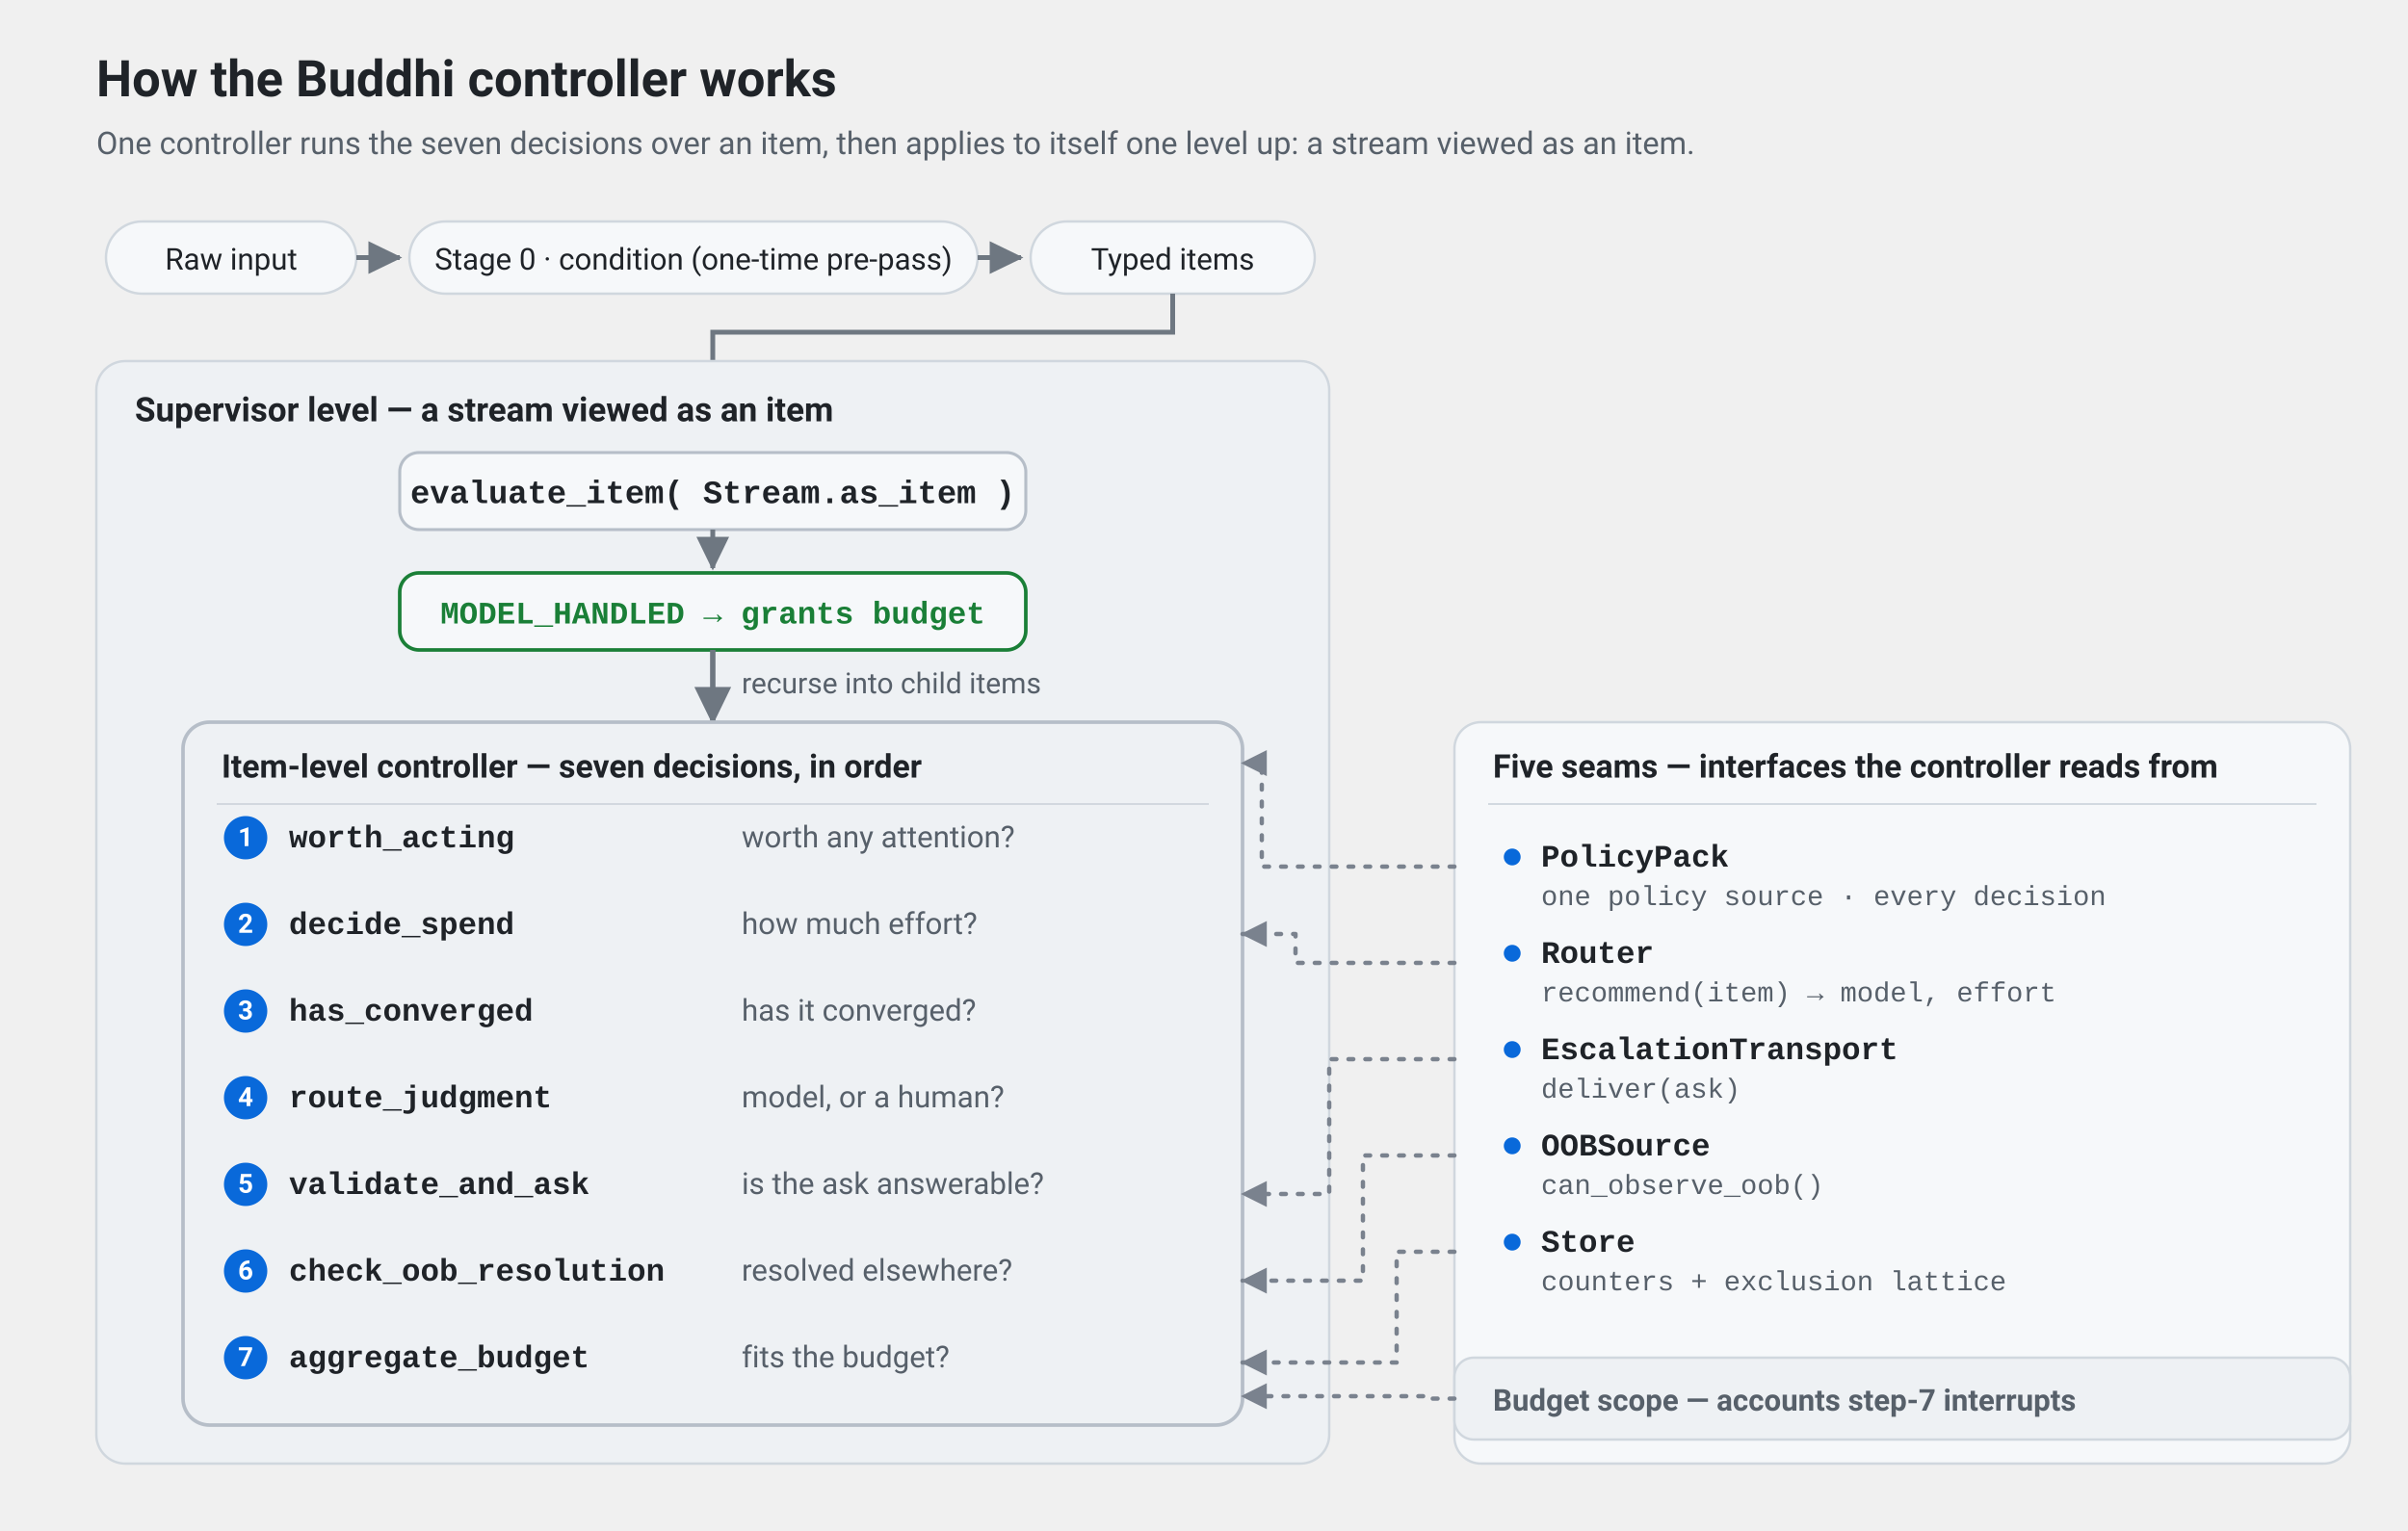
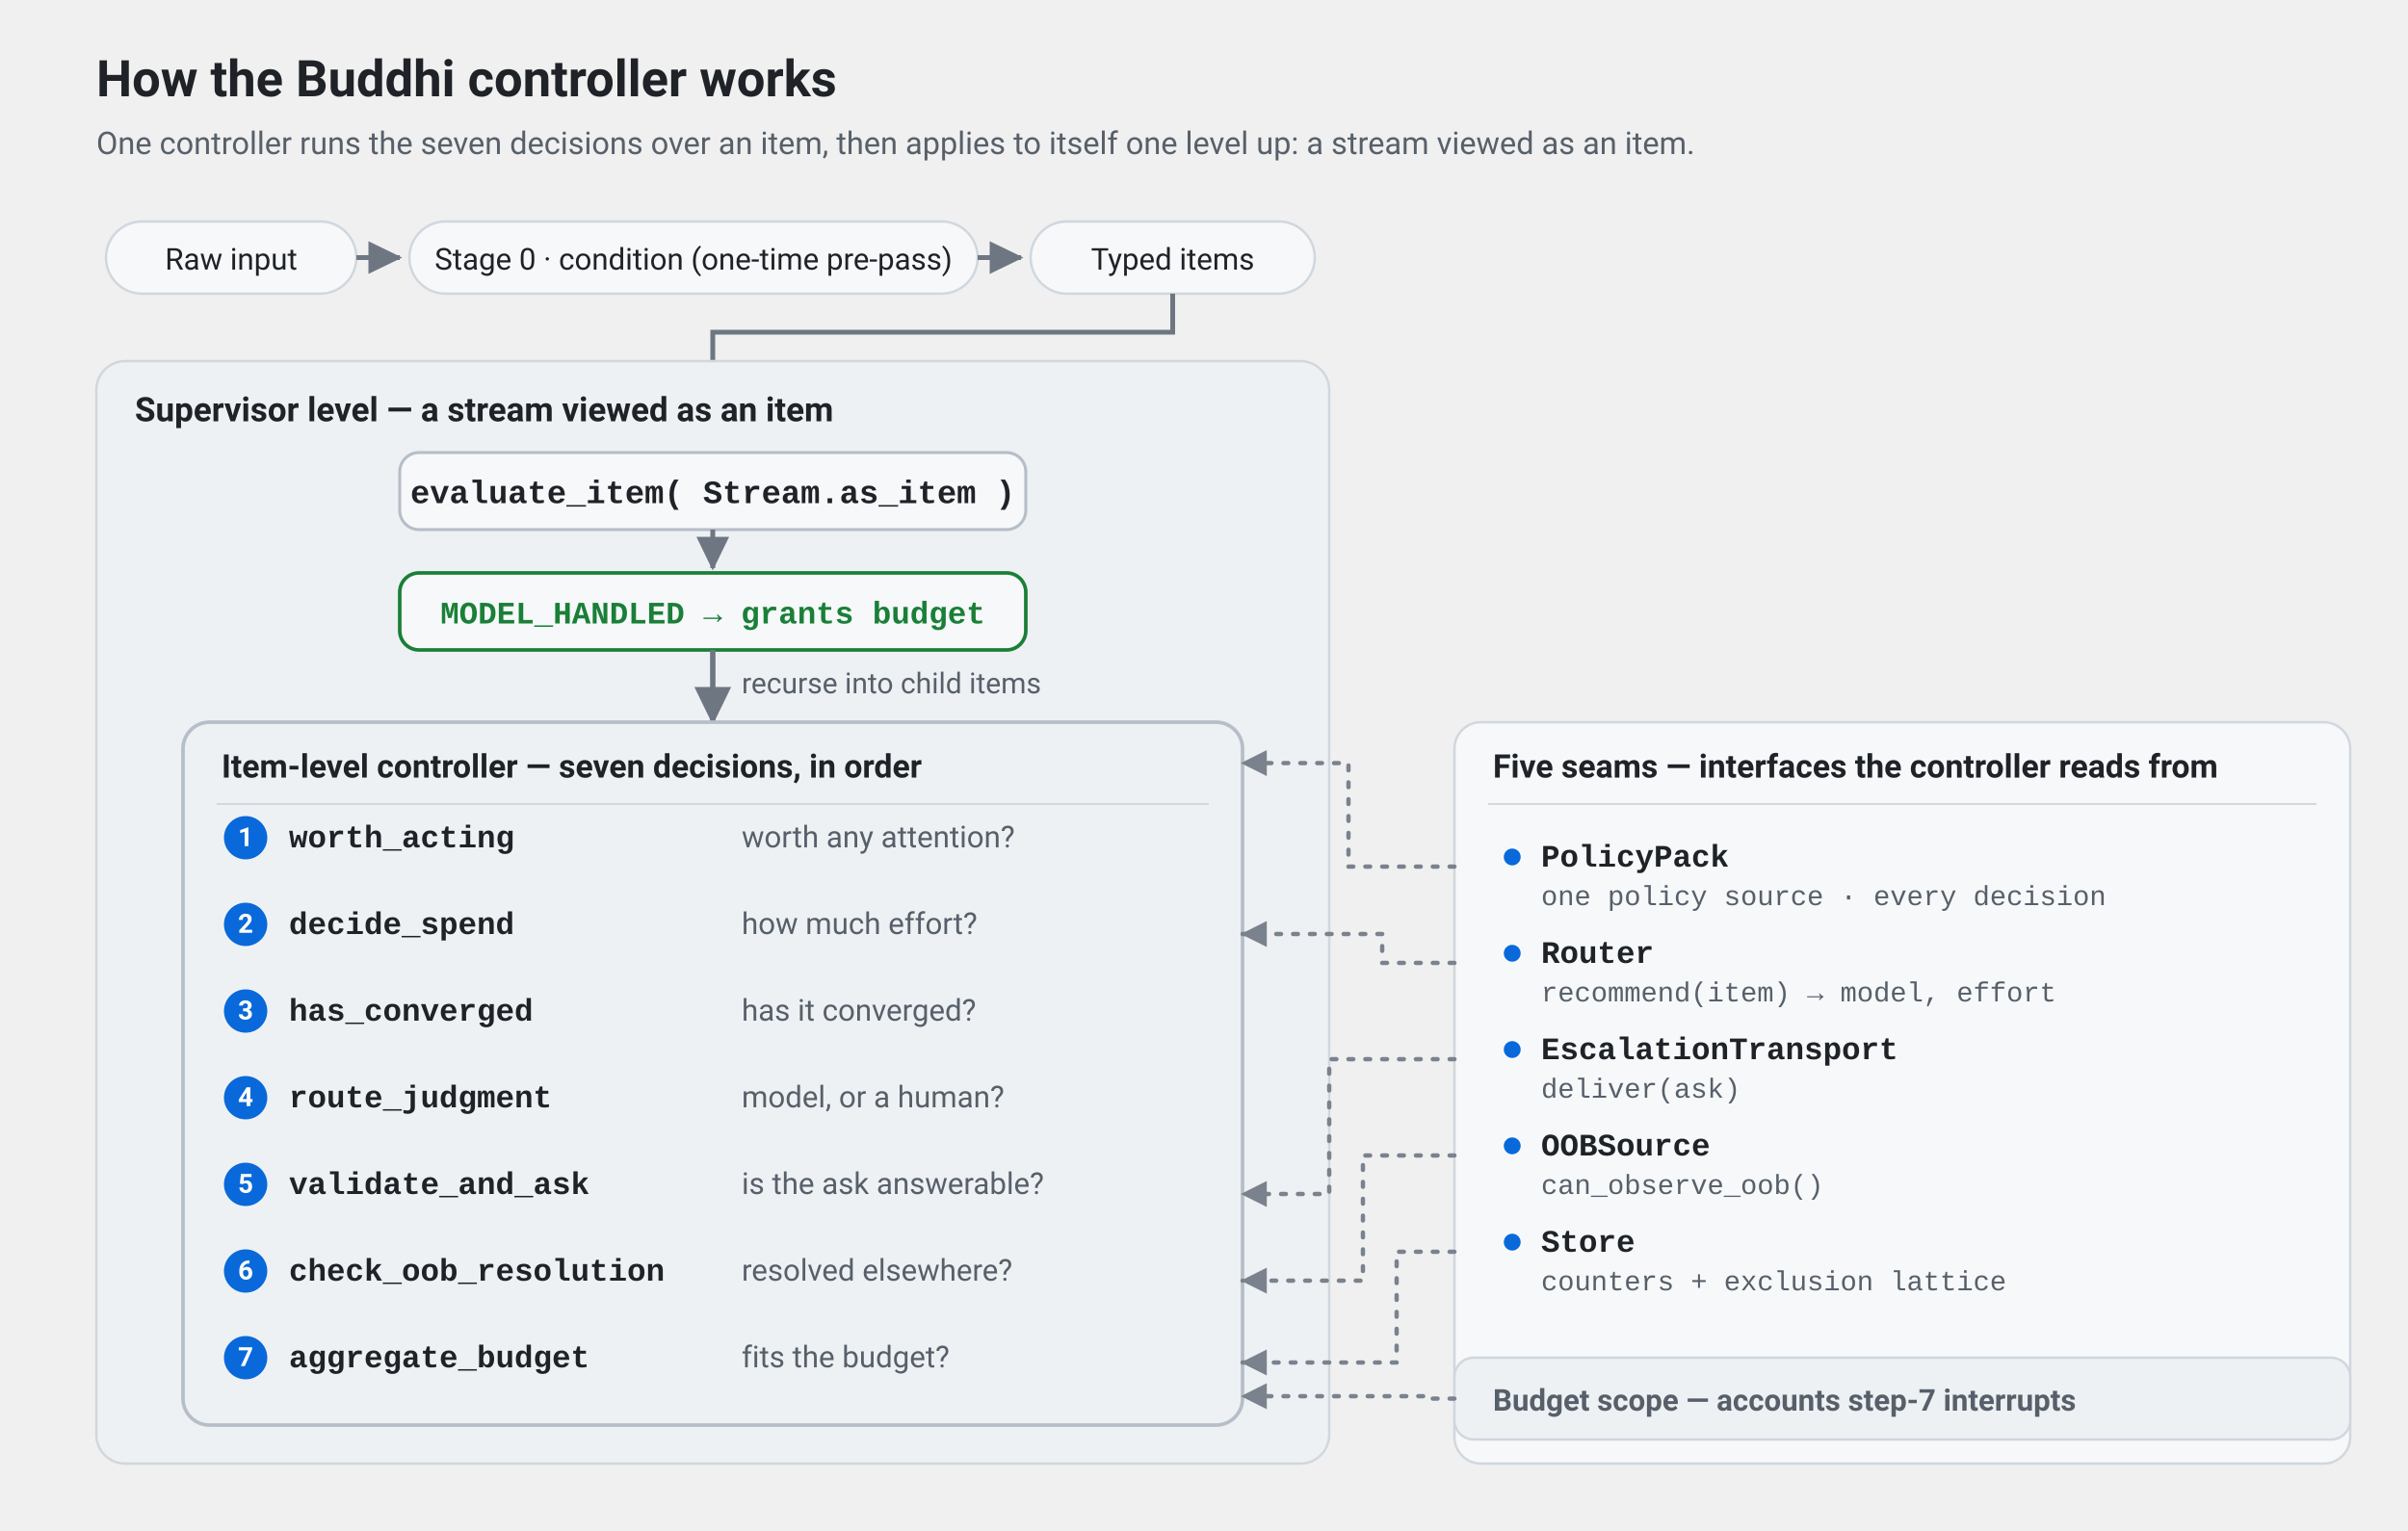
<svg xmlns="http://www.w3.org/2000/svg" viewBox="0 0 1000 636" font-family="-apple-system,Segoe UI,Roboto,Helvetica,Arial,sans-serif">
  <defs>
    <marker id="ar" markerWidth="10" markerHeight="10" refX="6.5" refY="3.4" orient="auto">
      <path d="M0,0 L7,3.4 L0,6.8 Z" fill="#6e7781" />
    </marker>
    <marker id="arw" markerWidth="9" markerHeight="9" refX="5.6" refY="3" orient="auto">
      <path d="M0,0 L6,3 L0,6 Z" fill="#7a828e" />
    </marker>
  </defs>
  <text x="40" y="40" font-size="21" font-weight="700" fill="#1f2328" text-anchor="start" font-family="-apple-system,Segoe UI,Roboto,Helvetica,Arial,sans-serif">How the Buddhi controller works</text>
  <text x="40" y="64" font-size="13" font-weight="400" fill="#57606a" text-anchor="start" font-family="-apple-system,Segoe UI,Roboto,Helvetica,Arial,sans-serif">One controller runs the seven decisions over an item, then applies to itself one level up: a stream viewed as an item.</text>
  <rect x="44" y="92" width="104" height="30" rx="15" fill="#f6f8fa" stroke="#d0d7de" stroke-width="1" />
  <text x="96.0" y="112" font-size="12.5" font-weight="400" fill="#1f2328" text-anchor="middle" font-family="-apple-system,Segoe UI,Roboto,Helvetica,Arial,sans-serif">Raw input</text>
  <path d="M148,107 L166,107" fill="none" stroke="#6e7781" stroke-width="2" marker-end="url(#ar)" />
  <rect x="170" y="92" width="236" height="30" rx="15" fill="#f6f8fa" stroke="#d0d7de" stroke-width="1" />
  <text x="288.0" y="112" font-size="12.5" font-weight="400" fill="#1f2328" text-anchor="middle" font-family="-apple-system,Segoe UI,Roboto,Helvetica,Arial,sans-serif">Stage 0 · condition (one-time pre-pass)</text>
  <path d="M406,107 L424,107" fill="none" stroke="#6e7781" stroke-width="2" marker-end="url(#ar)" />
  <rect x="428" y="92" width="118" height="30" rx="15" fill="#f6f8fa" stroke="#d0d7de" stroke-width="1" />
  <text x="487.0" y="112" font-size="12.5" font-weight="400" fill="#1f2328" text-anchor="middle" font-family="-apple-system,Segoe UI,Roboto,Helvetica,Arial,sans-serif">Typed items</text>
  <path d="M487,122 L487,138 L296.0,138 L296.0,188" fill="none" stroke="#6e7781" stroke-width="2" marker-end="url(#ar)" />
  <rect x="40" y="150" width="512" height="458" rx="12" fill="#eef1f4" stroke="#d0d7de" stroke-width="1" />
  <text x="56" y="175" font-size="14" font-weight="700" fill="#1f2328" text-anchor="start" font-family="-apple-system,Segoe UI,Roboto,Helvetica,Arial,sans-serif">Supervisor level — a stream viewed as an item</text>
  <rect x="166.0" y="188" width="260" height="32" rx="8" fill="#f6f8fa" stroke="#b6bec8" stroke-width="1.25" />
  <text x="296.0" y="209" font-size="13.5" font-weight="600" fill="#1f2328" text-anchor="middle" font-family="ui-monospace,SFMono-Regular,Menlo,Consolas,'Liberation Mono',monospace">evaluate_item( Stream.as_item )</text>
  <path d="M296.0,220 L296.0,236" fill="none" stroke="#6e7781" stroke-width="2" marker-end="url(#ar)" />
  <rect x="166.0" y="238" width="260" height="32" rx="8" fill="#f6f8fa" stroke="#1a7f37" stroke-width="1.5" />
  <text x="296.0" y="259" font-size="13" font-weight="700" fill="#1a7f37" text-anchor="middle" font-family="ui-monospace,SFMono-Regular,Menlo,Consolas,'Liberation Mono',monospace">MODEL_HANDLED → grants budget</text>
  <path d="M296.0,270 L296.0,300" fill="none" stroke="#6e7781" stroke-width="2.25" marker-end="url(#ar)" />
  <text x="308.0" y="288" font-size="12" font-weight="400" fill="#57606a" text-anchor="start" font-family="-apple-system,Segoe UI,Roboto,Helvetica,Arial,sans-serif">recurse into child items</text>
  <rect x="76" y="300" width="440" height="292" rx="11" fill="#eef1f4" stroke="#b6bec8" stroke-width="1.5" />
  <text x="92" y="323" font-size="13.5" font-weight="700" fill="#1f2328" text-anchor="start" font-family="-apple-system,Segoe UI,Roboto,Helvetica,Arial,sans-serif">Item-level controller — seven decisions, in order</text>
  <line x1="90" y1="334" x2="502" y2="334" stroke="#d0d7de" stroke-width="0.75" />
  <circle cx="102" cy="348" r="9" fill="#0969da" />
  <text x="102" y="351.5" font-size="11" font-weight="700" fill="#ffffff" text-anchor="middle" font-family="-apple-system,Segoe UI,Roboto,Helvetica,Arial,sans-serif">1</text>
  <text x="120" y="352" font-size="13" font-weight="600" fill="#1f2328" text-anchor="start" font-family="ui-monospace,SFMono-Regular,Menlo,Consolas,'Liberation Mono',monospace">worth_acting</text>
  <text x="308" y="352" font-size="12.5" font-weight="400" fill="#57606a" text-anchor="start" font-family="-apple-system,Segoe UI,Roboto,Helvetica,Arial,sans-serif">worth any attention?</text>
  <circle cx="102" cy="384" r="9" fill="#0969da" />
  <text x="102" y="387.5" font-size="11" font-weight="700" fill="#ffffff" text-anchor="middle" font-family="-apple-system,Segoe UI,Roboto,Helvetica,Arial,sans-serif">2</text>
  <text x="120" y="388" font-size="13" font-weight="600" fill="#1f2328" text-anchor="start" font-family="ui-monospace,SFMono-Regular,Menlo,Consolas,'Liberation Mono',monospace">decide_spend</text>
  <text x="308" y="388" font-size="12.5" font-weight="400" fill="#57606a" text-anchor="start" font-family="-apple-system,Segoe UI,Roboto,Helvetica,Arial,sans-serif">how much effort?</text>
  <circle cx="102" cy="420" r="9" fill="#0969da" />
  <text x="102" y="423.5" font-size="11" font-weight="700" fill="#ffffff" text-anchor="middle" font-family="-apple-system,Segoe UI,Roboto,Helvetica,Arial,sans-serif">3</text>
  <text x="120" y="424" font-size="13" font-weight="600" fill="#1f2328" text-anchor="start" font-family="ui-monospace,SFMono-Regular,Menlo,Consolas,'Liberation Mono',monospace">has_converged</text>
  <text x="308" y="424" font-size="12.5" font-weight="400" fill="#57606a" text-anchor="start" font-family="-apple-system,Segoe UI,Roboto,Helvetica,Arial,sans-serif">has it converged?</text>
  <circle cx="102" cy="456" r="9" fill="#0969da" />
  <text x="102" y="459.5" font-size="11" font-weight="700" fill="#ffffff" text-anchor="middle" font-family="-apple-system,Segoe UI,Roboto,Helvetica,Arial,sans-serif">4</text>
  <text x="120" y="460" font-size="13" font-weight="600" fill="#1f2328" text-anchor="start" font-family="ui-monospace,SFMono-Regular,Menlo,Consolas,'Liberation Mono',monospace">route_judgment</text>
  <text x="308" y="460" font-size="12.5" font-weight="400" fill="#57606a" text-anchor="start" font-family="-apple-system,Segoe UI,Roboto,Helvetica,Arial,sans-serif">model, or a human?</text>
  <circle cx="102" cy="492" r="9" fill="#0969da" />
  <text x="102" y="495.5" font-size="11" font-weight="700" fill="#ffffff" text-anchor="middle" font-family="-apple-system,Segoe UI,Roboto,Helvetica,Arial,sans-serif">5</text>
  <text x="120" y="496" font-size="13" font-weight="600" fill="#1f2328" text-anchor="start" font-family="ui-monospace,SFMono-Regular,Menlo,Consolas,'Liberation Mono',monospace">validate_and_ask</text>
  <text x="308" y="496" font-size="12.5" font-weight="400" fill="#57606a" text-anchor="start" font-family="-apple-system,Segoe UI,Roboto,Helvetica,Arial,sans-serif">is the ask answerable?</text>
  <circle cx="102" cy="528" r="9" fill="#0969da" />
  <text x="102" y="531.5" font-size="11" font-weight="700" fill="#ffffff" text-anchor="middle" font-family="-apple-system,Segoe UI,Roboto,Helvetica,Arial,sans-serif">6</text>
  <text x="120" y="532" font-size="13" font-weight="600" fill="#1f2328" text-anchor="start" font-family="ui-monospace,SFMono-Regular,Menlo,Consolas,'Liberation Mono',monospace">check_oob_resolution</text>
  <text x="308" y="532" font-size="12.5" font-weight="400" fill="#57606a" text-anchor="start" font-family="-apple-system,Segoe UI,Roboto,Helvetica,Arial,sans-serif">resolved elsewhere?</text>
  <circle cx="102" cy="564" r="9" fill="#0969da" />
  <text x="102" y="567.5" font-size="11" font-weight="700" fill="#ffffff" text-anchor="middle" font-family="-apple-system,Segoe UI,Roboto,Helvetica,Arial,sans-serif">7</text>
  <text x="120" y="568" font-size="13" font-weight="600" fill="#1f2328" text-anchor="start" font-family="ui-monospace,SFMono-Regular,Menlo,Consolas,'Liberation Mono',monospace">aggregate_budget</text>
  <text x="308" y="568" font-size="12.5" font-weight="400" fill="#57606a" text-anchor="start" font-family="-apple-system,Segoe UI,Roboto,Helvetica,Arial,sans-serif">fits the budget?</text>
  <rect x="604" y="300" width="372" height="308" rx="11" fill="#f6f8fa" stroke="#d0d7de" stroke-width="1" />
  <text x="620" y="323" font-size="13.5" font-weight="700" fill="#1f2328" text-anchor="start" font-family="-apple-system,Segoe UI,Roboto,Helvetica,Arial,sans-serif">Five seams — interfaces the controller reads from</text>
  <line x1="618" y1="334" x2="962" y2="334" stroke="#d0d7de" stroke-width="0.75" />
  <circle cx="628" cy="356" r="3.5" fill="#0969da" />
  <text x="640" y="360" font-size="13" font-weight="700" fill="#1f2328" text-anchor="start" font-family="ui-monospace,SFMono-Regular,Menlo,Consolas,'Liberation Mono',monospace">PolicyPack</text>
  <text x="640" y="376" font-size="11.5" font-weight="400" fill="#57606a" text-anchor="start" font-family="ui-monospace,SFMono-Regular,Menlo,Consolas,'Liberation Mono',monospace">one policy source · every decision</text>
  <circle cx="628" cy="396" r="3.5" fill="#0969da" />
  <text x="640" y="400" font-size="13" font-weight="700" fill="#1f2328" text-anchor="start" font-family="ui-monospace,SFMono-Regular,Menlo,Consolas,'Liberation Mono',monospace">Router</text>
  <text x="640" y="416" font-size="11.5" font-weight="400" fill="#57606a" text-anchor="start" font-family="ui-monospace,SFMono-Regular,Menlo,Consolas,'Liberation Mono',monospace">recommend(item) → model, effort</text>
  <circle cx="628" cy="436" r="3.5" fill="#0969da" />
  <text x="640" y="440" font-size="13" font-weight="700" fill="#1f2328" text-anchor="start" font-family="ui-monospace,SFMono-Regular,Menlo,Consolas,'Liberation Mono',monospace">EscalationTransport</text>
  <text x="640" y="456" font-size="11.5" font-weight="400" fill="#57606a" text-anchor="start" font-family="ui-monospace,SFMono-Regular,Menlo,Consolas,'Liberation Mono',monospace">deliver(ask)</text>
  <circle cx="628" cy="476" r="3.5" fill="#0969da" />
  <text x="640" y="480" font-size="13" font-weight="700" fill="#1f2328" text-anchor="start" font-family="ui-monospace,SFMono-Regular,Menlo,Consolas,'Liberation Mono',monospace">OOBSource</text>
  <text x="640" y="496" font-size="11.5" font-weight="400" fill="#57606a" text-anchor="start" font-family="ui-monospace,SFMono-Regular,Menlo,Consolas,'Liberation Mono',monospace">can_observe_oob()</text>
  <circle cx="628" cy="516" r="3.5" fill="#0969da" />
  <text x="640" y="520" font-size="13" font-weight="700" fill="#1f2328" text-anchor="start" font-family="ui-monospace,SFMono-Regular,Menlo,Consolas,'Liberation Mono',monospace">Store</text>
  <text x="640" y="536" font-size="11.5" font-weight="400" fill="#57606a" text-anchor="start" font-family="ui-monospace,SFMono-Regular,Menlo,Consolas,'Liberation Mono',monospace">counters + exclusion lattice</text>
  <rect x="604" y="564" width="372" height="34" rx="8" fill="#eef1f4" stroke="#d0d7de" stroke-width="1" />
  <text x="620" y="586" font-size="12.5" font-weight="600" fill="#57606a" text-anchor="start" font-family="-apple-system,Segoe UI,Roboto,Helvetica,Arial,sans-serif">Budget scope — accounts step-7 interrupts</text>
-   <path d="M604,360 L524,360 L524,317 L516,317" fill="none" stroke="#7a828e" stroke-width="1.8" stroke-dasharray="2 5" stroke-linecap="round" stroke-linejoin="round" marker-end="url(#arw)" />
-   <path d="M604,400 L538,400 L538,388 L516,388" fill="none" stroke="#7a828e" stroke-width="1.8" stroke-dasharray="2 5" stroke-linecap="round" stroke-linejoin="round" marker-end="url(#arw)" />
+   <path d="M604,360 L560,360 L560,317 L516,317" fill="none" stroke="#7a828e" stroke-width="1.8" stroke-dasharray="2 5" stroke-linecap="round" stroke-linejoin="round" marker-end="url(#arw)" />
+   <path d="M604,400 L574,400 L574,388 L516,388" fill="none" stroke="#7a828e" stroke-width="1.8" stroke-dasharray="2 5" stroke-linecap="round" stroke-linejoin="round" marker-end="url(#arw)" />
  <path d="M604,440 L552,440 L552,496 L516,496" fill="none" stroke="#7a828e" stroke-width="1.8" stroke-dasharray="2 5" stroke-linecap="round" stroke-linejoin="round" marker-end="url(#arw)" />
  <path d="M604,480 L566,480 L566,532 L516,532" fill="none" stroke="#7a828e" stroke-width="1.8" stroke-dasharray="2 5" stroke-linecap="round" stroke-linejoin="round" marker-end="url(#arw)" />
  <path d="M604,520 L580,520 L580,566 L516,566" fill="none" stroke="#7a828e" stroke-width="1.8" stroke-dasharray="2 5" stroke-linecap="round" stroke-linejoin="round" marker-end="url(#arw)" />
  <path d="M604,581 L594,581 L594,580 L516,580" fill="none" stroke="#7a828e" stroke-width="1.8" stroke-dasharray="2 5" stroke-linecap="round" stroke-linejoin="round" marker-end="url(#arw)" />
</svg>
